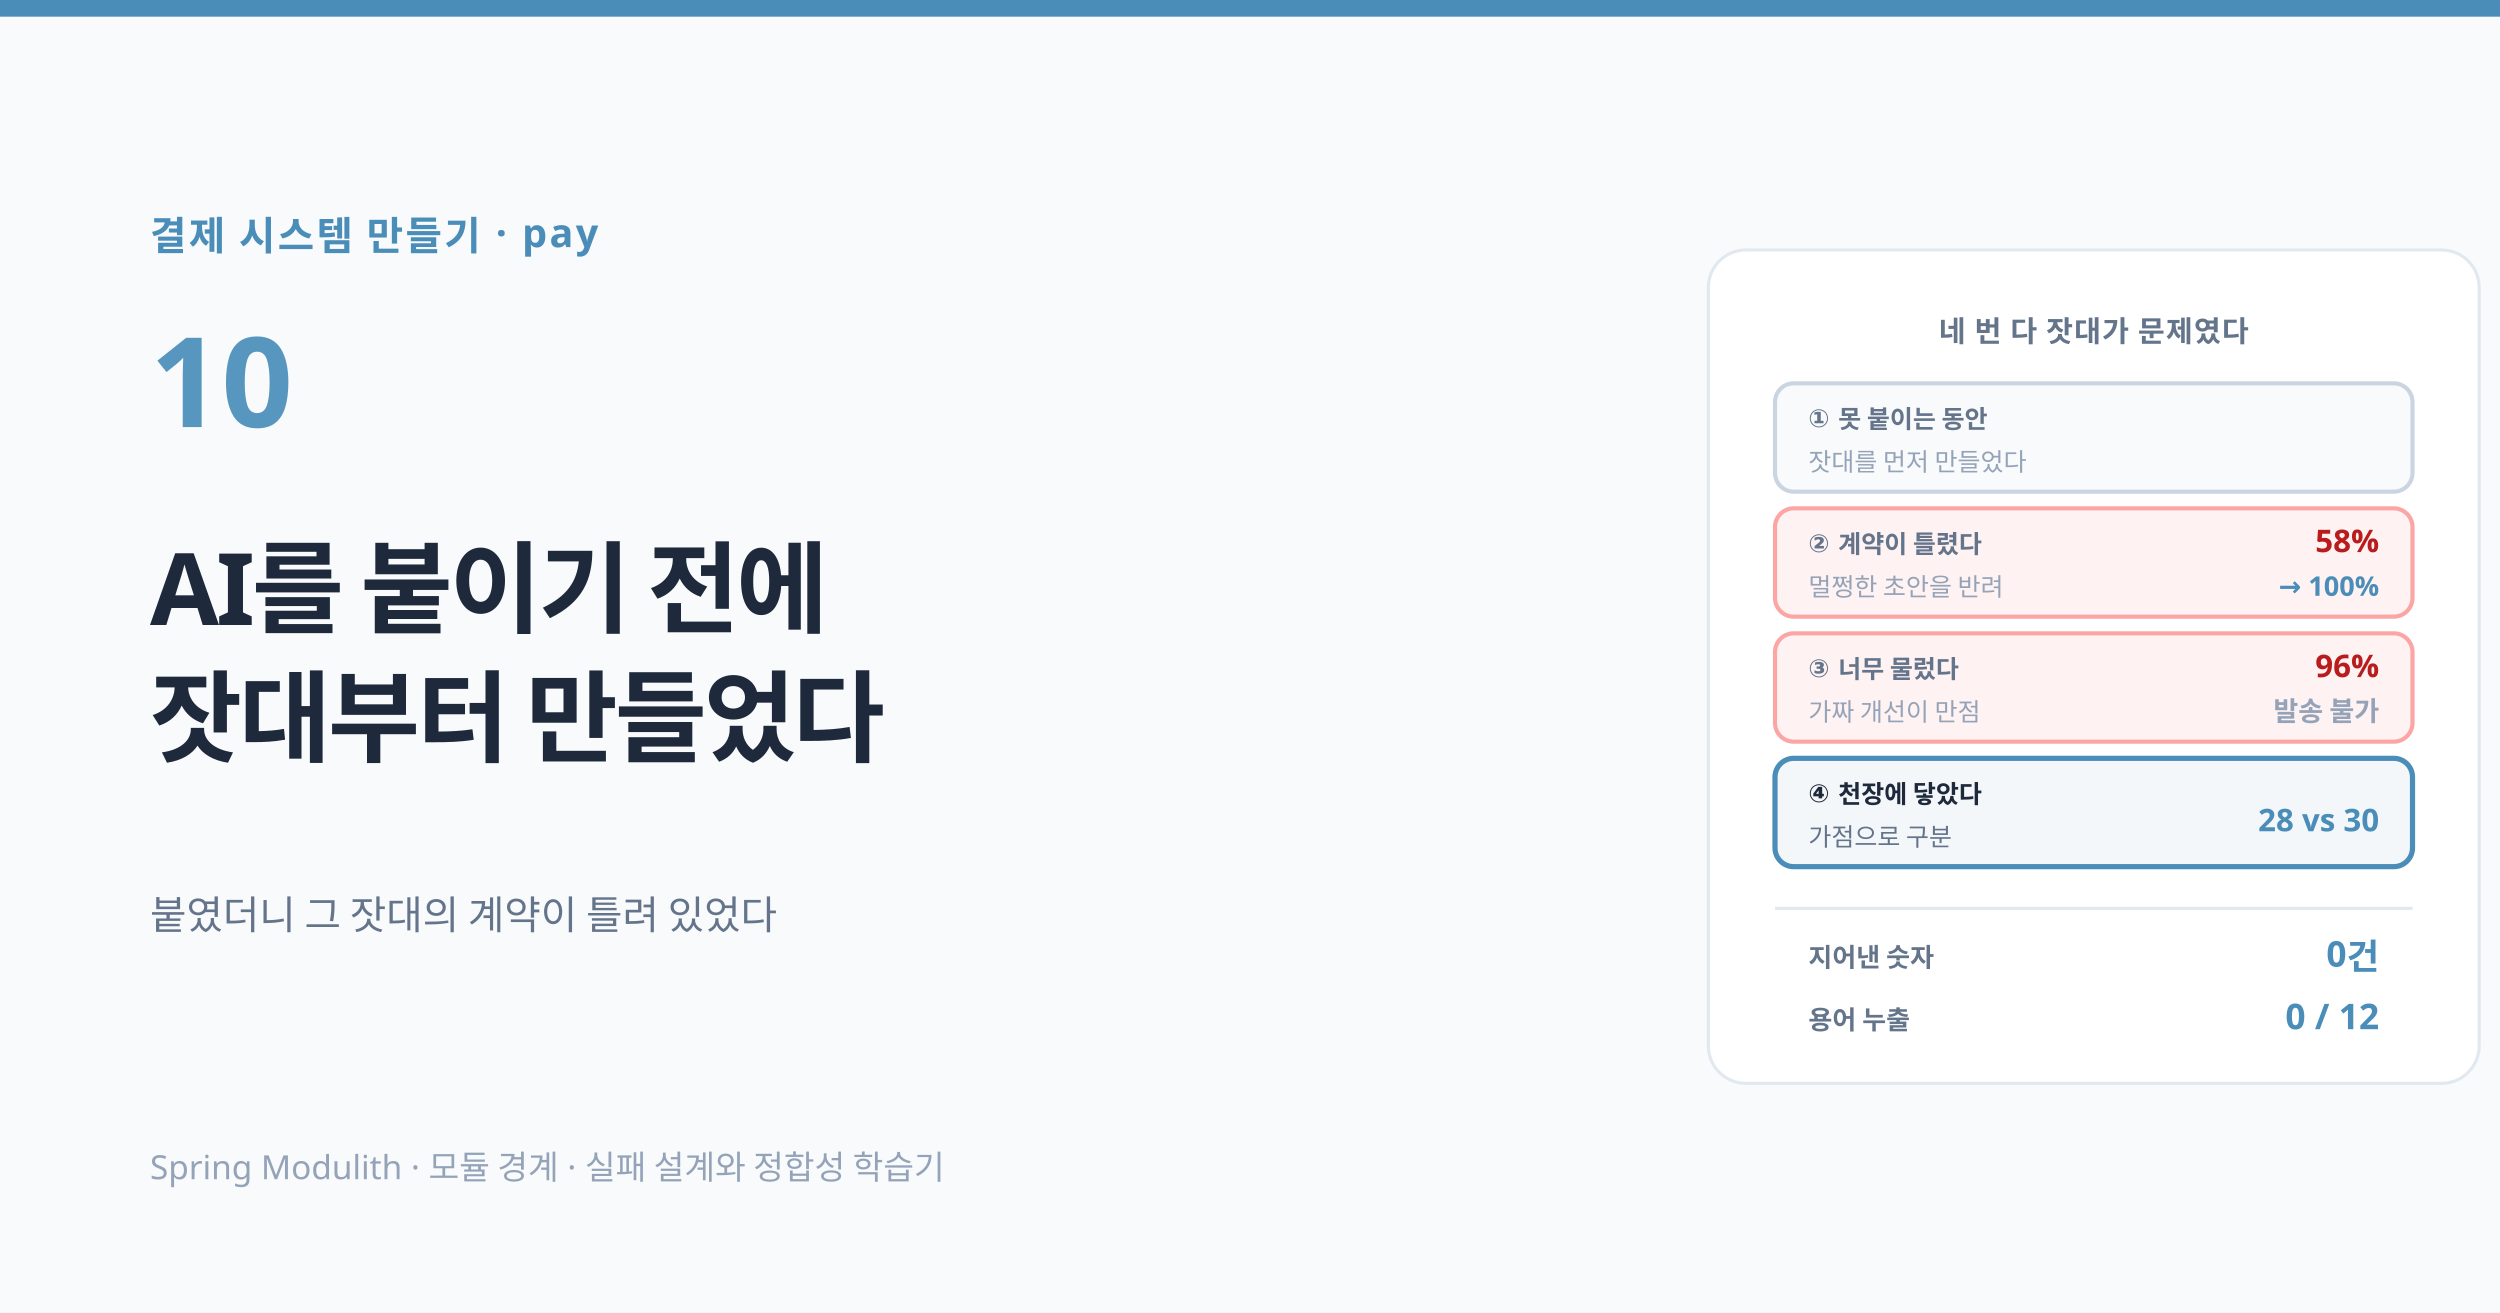
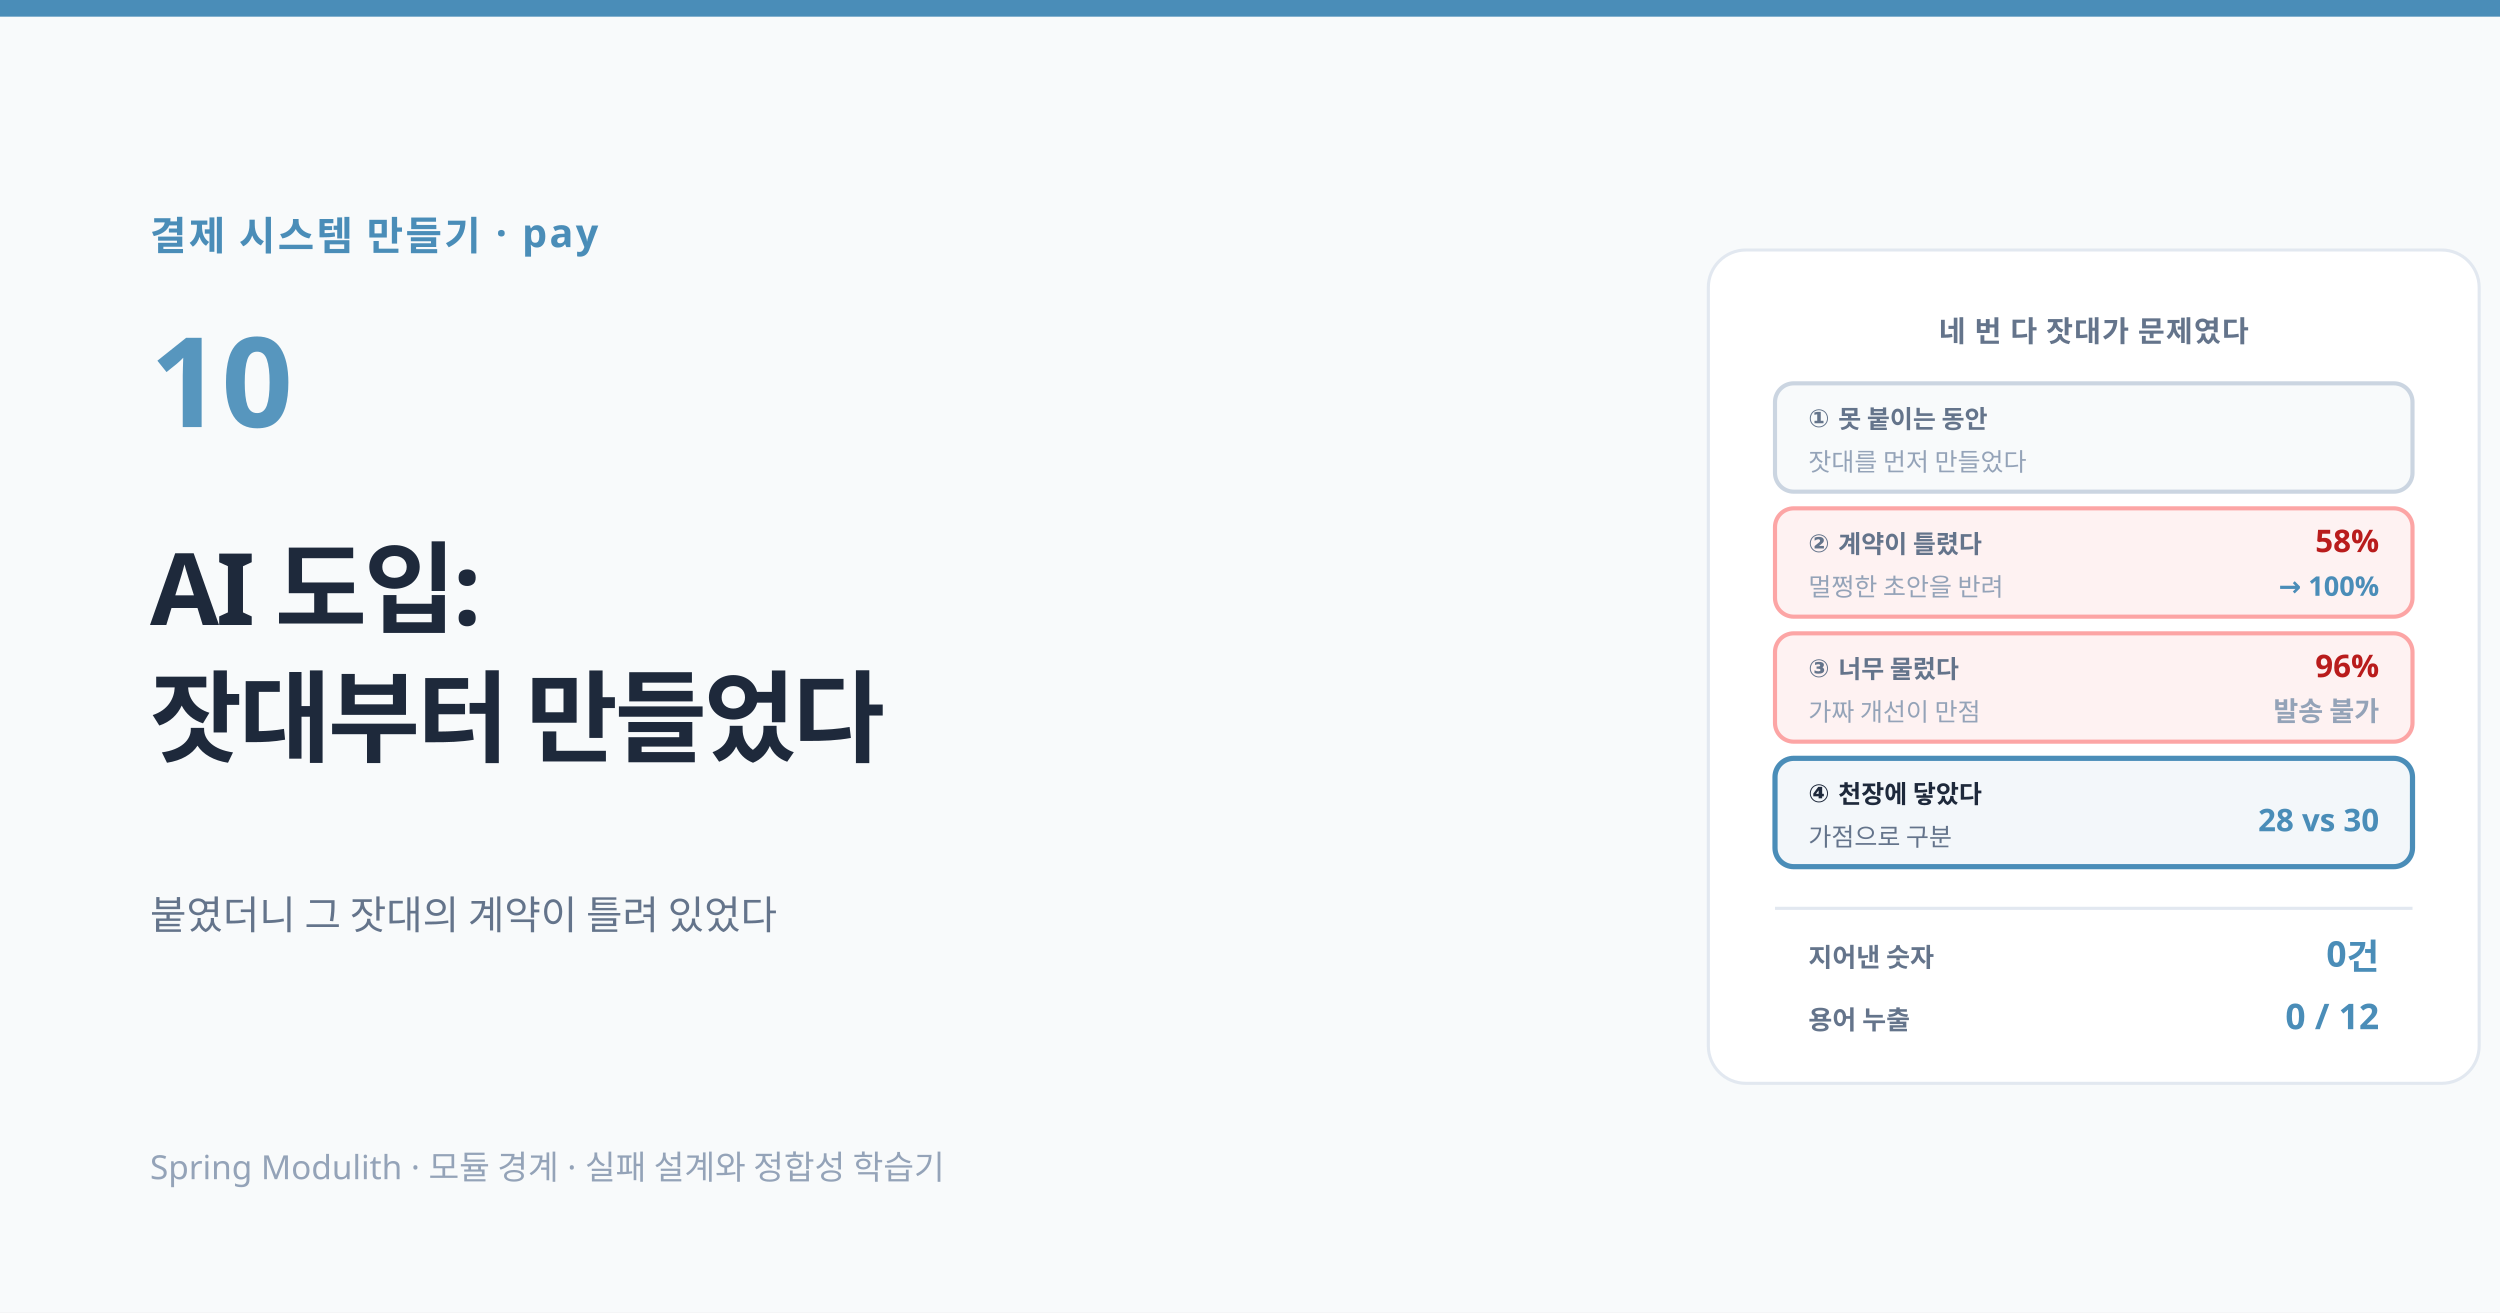
<svg xmlns="http://www.w3.org/2000/svg" viewBox="0 0 1200 630" font-family="'Pretendard', 'Apple SD Gothic Neo', system-ui, sans-serif">
  <rect width="1200" height="630" fill="#f8fafb" />
  <rect width="1200" height="8" fill="#4a8db8" />
  <rect x="820" y="120" width="370" height="400" rx="18" fill="#ffffff" stroke="#e2e8f0" stroke-width="1.5" />
  <text x="1005" y="164" text-anchor="middle" font-size="14" font-weight="700" fill="#64748b" letter-spacing="0.04em">네 번 다 잣대가 문제였다</text>
  <rect x="852" y="184" width="306" height="52" rx="9" fill="#f8fafb" stroke="#cbd5e1" stroke-width="2" />
  <text x="868" y="205" font-size="12" font-weight="700" fill="#64748b">① 못 붙이는 동안</text>
  <text x="868" y="226" font-size="12" fill="#94a3b8">잣대를 먼저 만들었다</text>
  <rect x="852" y="244" width="306" height="52" rx="9" fill="#fef2f2" stroke="#fca5a5" stroke-width="2" />
  <text x="868" y="265" font-size="12" font-weight="700" fill="#64748b">② 계약이 틀렸다</text>
  <text x="1142" y="265" text-anchor="end" font-size="15" font-weight="900" fill="#b91c1c">58%</text>
  <text x="868" y="286" font-size="12" fill="#94a3b8">멀쩡한 초안을 반려</text>
  <text x="1142" y="286" text-anchor="end" font-size="13" font-weight="800" fill="#4a8db8">→ 100%</text>
  <rect x="852" y="304" width="306" height="52" rx="9" fill="#fef2f2" stroke="#fca5a5" stroke-width="2" />
  <text x="868" y="325" font-size="12" font-weight="700" fill="#64748b">③ 너무 물렀다</text>
  <text x="1142" y="325" text-anchor="end" font-size="15" font-weight="900" fill="#b91c1c">96%</text>
  <text x="868" y="346" font-size="12" fill="#94a3b8">가짜 개선이 만점</text>
  <text x="1142" y="346" text-anchor="end" font-size="13" font-weight="800" fill="#94a3b8">발송 불가</text>
  <rect x="852" y="364" width="306" height="52" rx="9" fill="#4a8db810" stroke="#4a8db8" stroke-width="2.5" />
  <text x="868" y="385" font-size="12" font-weight="700" fill="#1e293b">④ 천장에 닿았다</text>
  <text x="868" y="406" font-size="12" fill="#64748b">가점으로 구분</text>
  <text x="1142" y="399" text-anchor="end" font-size="15" font-weight="900" fill="#4a8db8">28 vs 30</text>
  <line x1="852" y1="436" x2="1158" y2="436" stroke="#e2e8f0" stroke-width="1.5" />
  <text x="868" y="464" font-size="12.5" font-weight="700" fill="#64748b">지어낸 숫자</text>
  <text x="1142" y="464" text-anchor="end" font-size="17" font-weight="900" fill="#4a8db8">0건</text>
  <text x="868" y="494" font-size="12.5" font-weight="700" fill="#64748b">용어 누출</text>
  <text x="1142" y="494" text-anchor="end" font-size="17" font-weight="900" fill="#4a8db8">0 / 12</text>
  <text x="72" y="120" font-size="19" font-weight="700" fill="#4a8db8" letter-spacing="0.06em">결제 시스템 만들기 · pay</text>
  <text x="72" y="205" font-size="60" font-weight="900" fill="#4a8db8" opacity="0.92">10</text>
-   <text x="72" y="300" font-size="48" font-weight="800" fill="#1e293b" letter-spacing="-0.03em">AI를 붙이기 전에</text>
+   <text x="72" y="300" font-size="48" font-weight="800" fill="#1e293b" letter-spacing="-0.03em">AI 도입:</text>
  <text x="72" y="362" font-size="48" font-weight="800" fill="#1e293b" letter-spacing="-0.03em">잣대부터 만들었다</text>
  <text x="72" y="446" font-size="19" fill="#64748b">붙였더니 그 잣대의 계약이 틀려 있었다</text>
  <text x="72" y="566" font-size="16" fill="#94a3b8">Spring Modulith · 모듈 경계 · 실패 설계와 정합성 학습기</text>
</svg>
